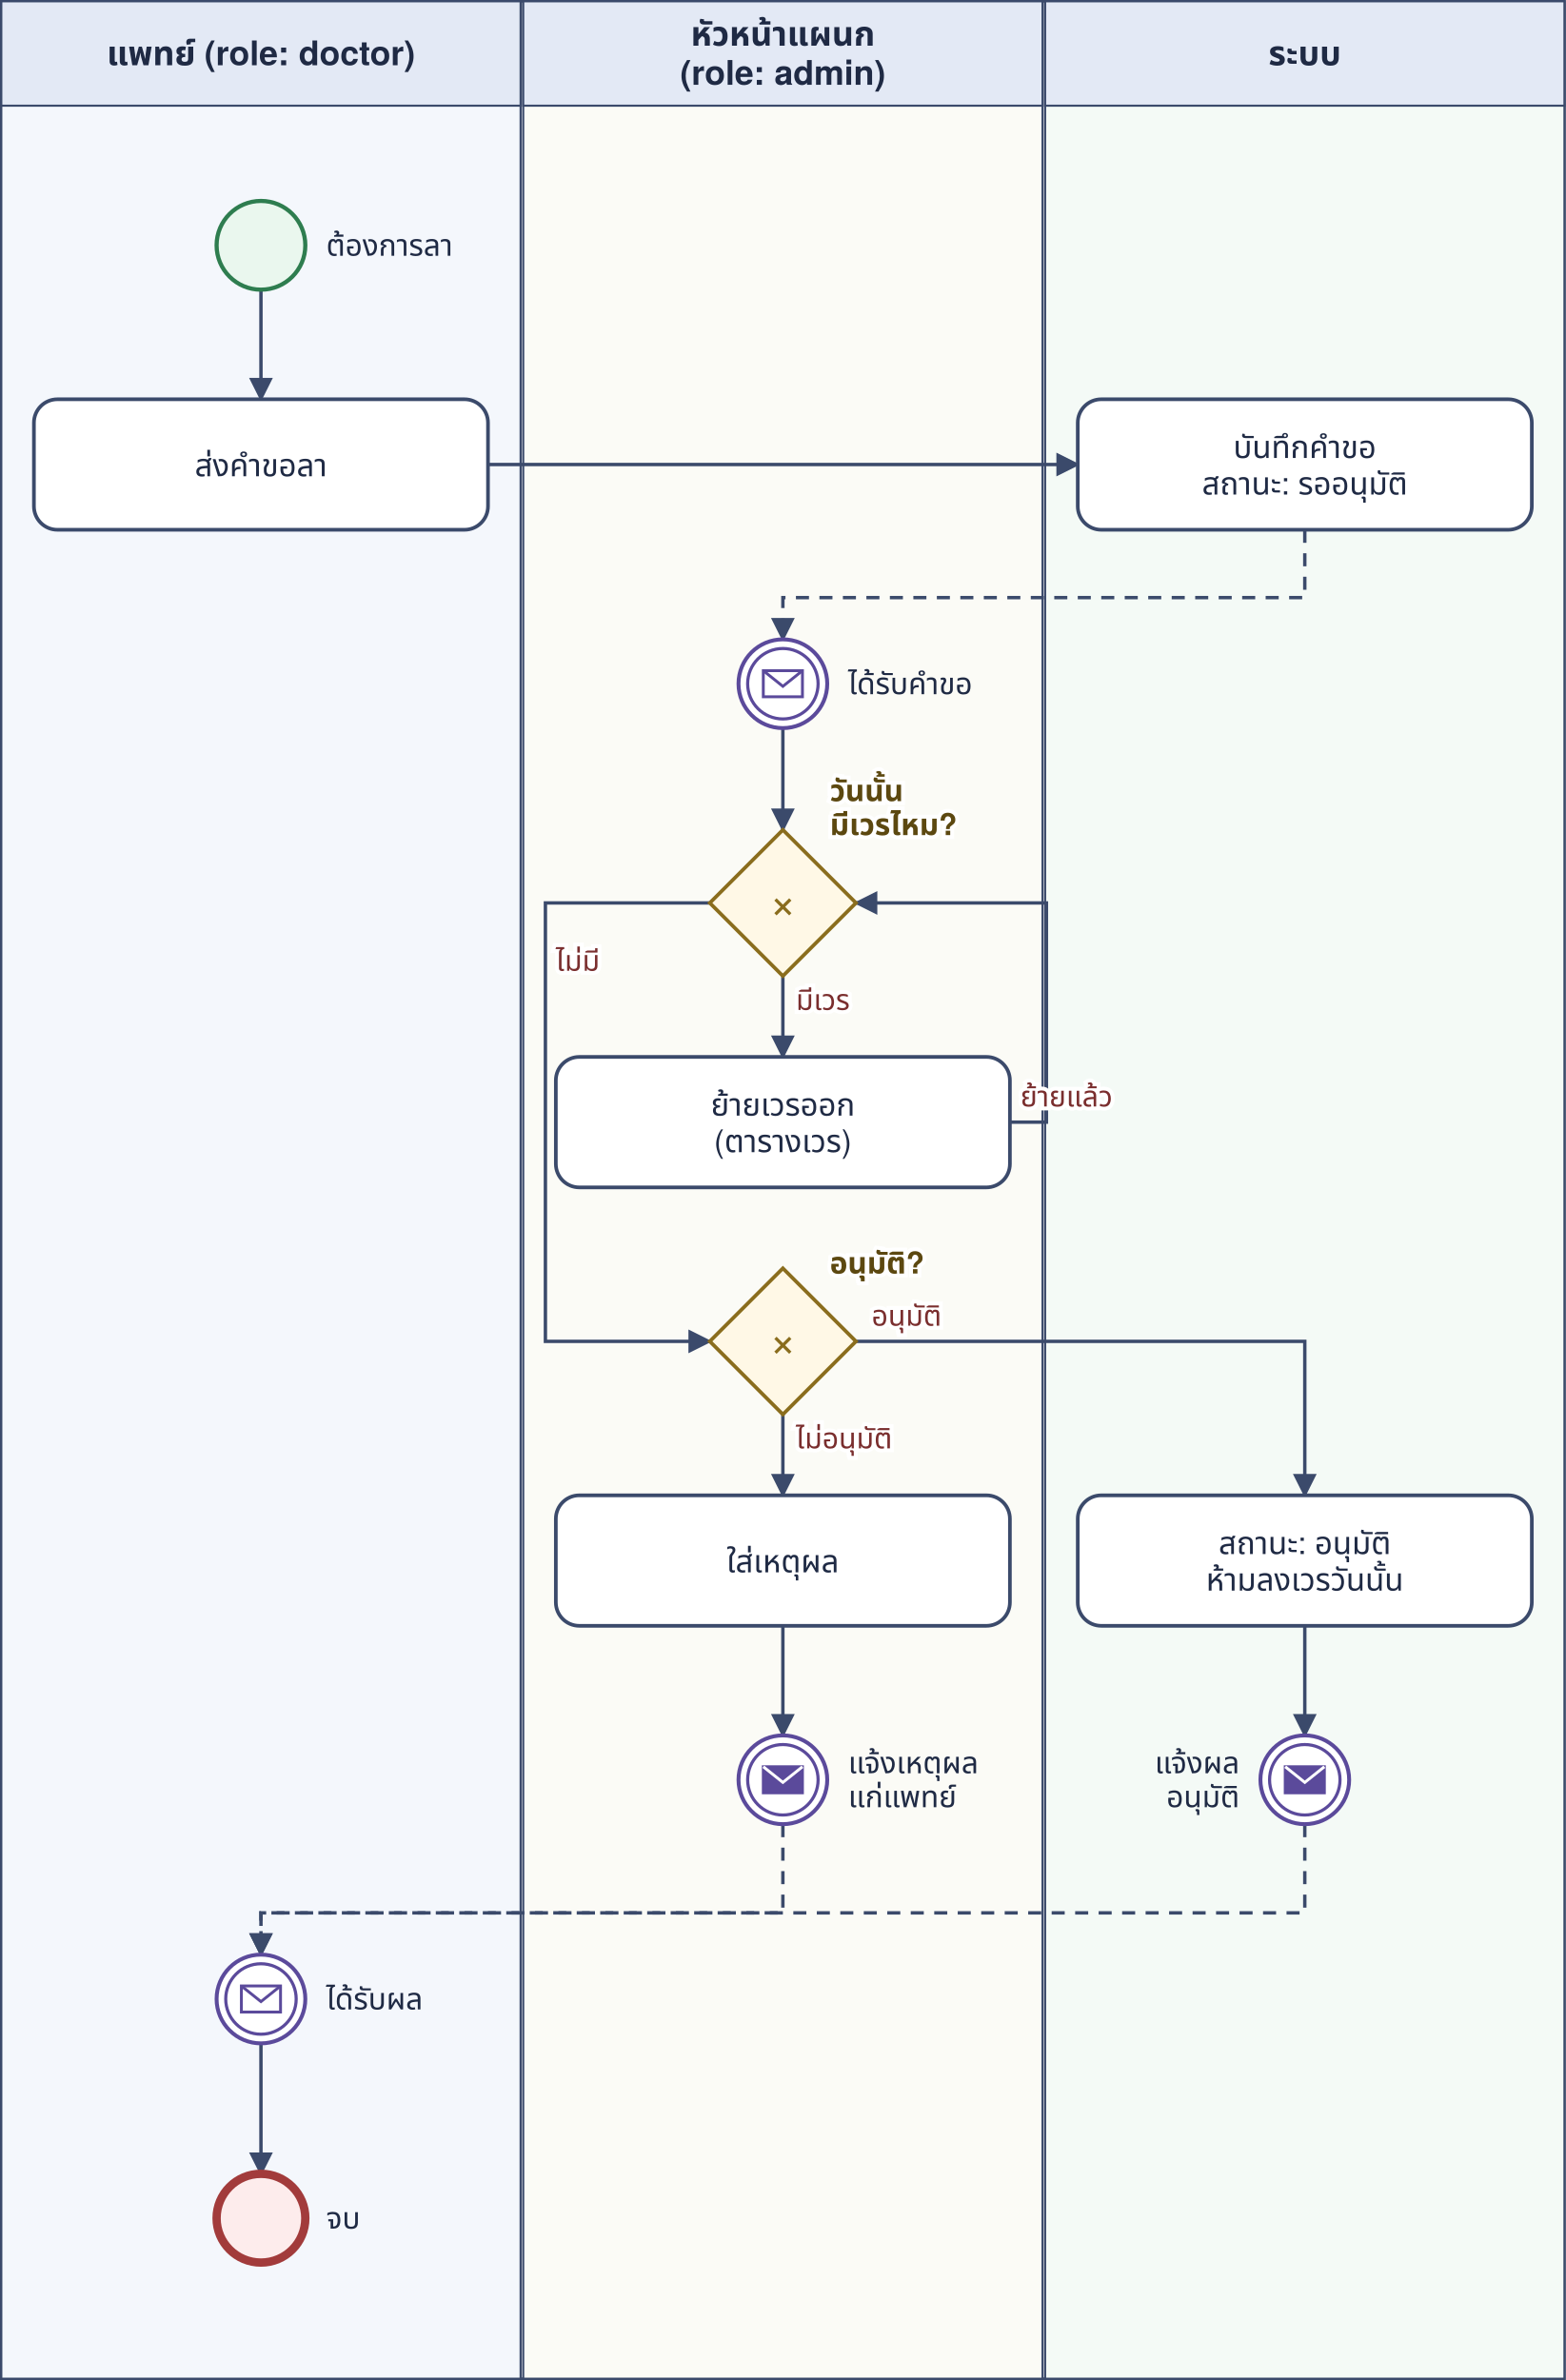
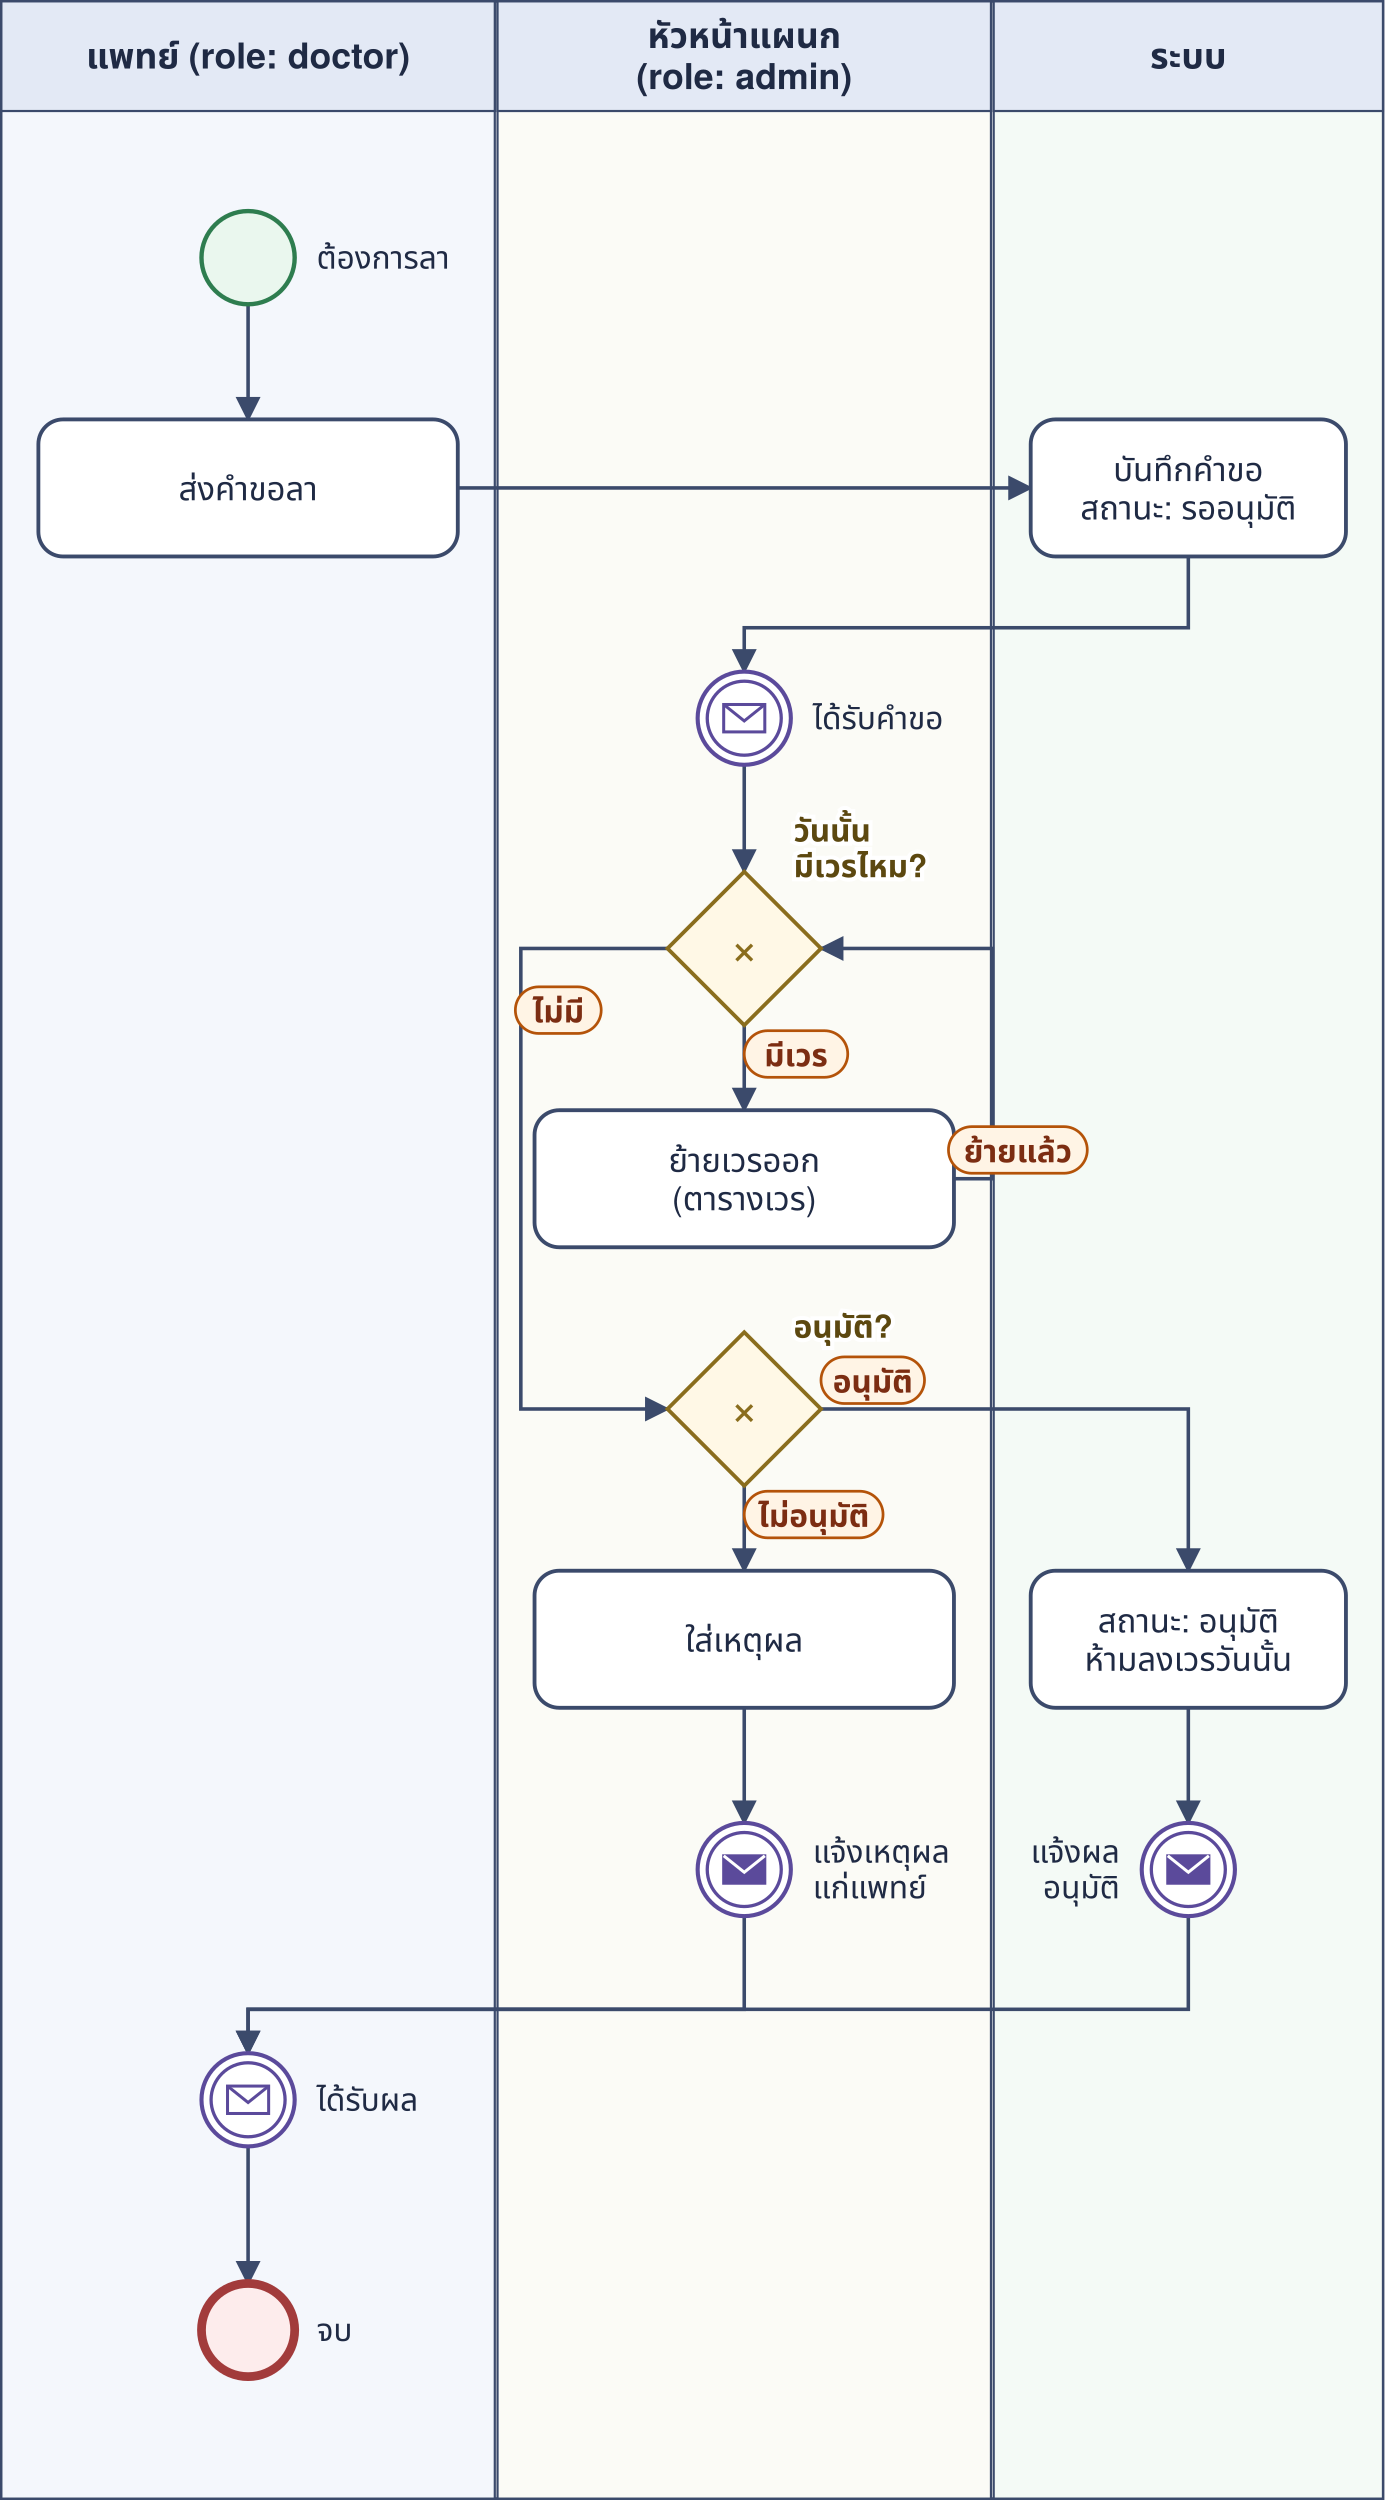
- <svg xmlns="http://www.w3.org/2000/svg" viewBox="0 0 600 912" width="600" height="912" font-family="Sarabun, 'Noto Sans Thai', Thonburi, 'Helvetica Neue', sans-serif">
+ <svg xmlns="http://www.w3.org/2000/svg" viewBox="0 0 505 912" width="505" height="912" font-family="Sarabun, 'Noto Sans Thai', Thonburi, 'Helvetica Neue', sans-serif">
  <defs>
    <marker id="a" viewBox="0 0 10 10" refX="9" refY="5" markerWidth="7" markerHeight="7" orient="auto-start-reverse">
      <path d="M0,0 L10,5 L0,10 z" fill="#3b4a6b" />
    </marker>
  </defs>
-   <rect x="0.5" y="0.5" width="599" height="911" fill="#fff" stroke="#3b4a6b" />
-   <rect x="0.5" y="0.5" width="199" height="911" fill="#f4f7fc" stroke="#3b4a6b" stroke-width="0.8" />
-   <rect x="0.5" y="0.5" width="199" height="40" fill="#e3e9f5" stroke="#3b4a6b" stroke-width="0.8" />
-   <text x="100.0" y="25.0" text-anchor="middle" font-size="13" font-weight="700" fill="#1f2a44">แพทย์ (role: doctor)</text>
-   <rect x="200.5" y="0.5" width="199" height="911" fill="#fbfbf6" stroke="#3b4a6b" stroke-width="0.8" />
-   <rect x="200.5" y="0.5" width="199" height="40" fill="#e3e9f5" stroke="#3b4a6b" stroke-width="0.8" />
-   <text x="300.0" y="17.5" text-anchor="middle" font-size="13" font-weight="700" fill="#1f2a44">หัวหน้าแผนก</text>
-   <text x="300.0" y="32.5" text-anchor="middle" font-size="13" font-weight="700" fill="#1f2a44">(role: admin)</text>
-   <rect x="400.5" y="0.5" width="199" height="911" fill="#f4faf6" stroke="#3b4a6b" stroke-width="0.8" />
-   <rect x="400.5" y="0.5" width="199" height="40" fill="#e3e9f5" stroke="#3b4a6b" stroke-width="0.8" />
-   <text x="500.0" y="25.0" text-anchor="middle" font-size="13" font-weight="700" fill="#1f2a44">ระบบ</text>
-   <path d="M100.0,111.0 V153.0" fill="none" stroke="#3b4a6b" stroke-width="1.3" marker-end="url(#a)" />
-   <path d="M187.0,178.0 H413.0" fill="none" stroke="#3b4a6b" stroke-width="1.3" marker-end="url(#a)" />
-   <path d="M500.0,203.0 V229.0 H300.0 V245.0" fill="none" stroke="#3b4a6b" stroke-width="1.3" stroke-dasharray="5 4" marker-end="url(#a)" />
-   <path d="M300.0,279.0 V318.0" fill="none" stroke="#3b4a6b" stroke-width="1.3" marker-end="url(#a)" />
-   <path d="M300.0,374.0 V405.0" fill="none" stroke="#3b4a6b" stroke-width="1.3" marker-end="url(#a)" />
-   <text x="305.0" y="387.0" font-size="11" fill="#7a2e2e" text-anchor="start" paint-order="stroke" stroke="#fff" stroke-width="3">มีเวร</text>
-   <path d="M387.0,430.0 H401.0 V346.0 H328.0" fill="none" stroke="#3b4a6b" stroke-width="1.3" marker-end="url(#a)" />
-   <text x="391.0" y="424.0" font-size="11" fill="#7a2e2e" text-anchor="start" paint-order="stroke" stroke="#fff" stroke-width="3">ย้ายแล้ว</text>
-   <path d="M272.0,346.0 H209 V514.0 H272.0" fill="none" stroke="#3b4a6b" stroke-width="1.3" marker-end="url(#a)" />
-   <text x="213" y="372.0" font-size="11" fill="#7a2e2e" text-anchor="start" paint-order="stroke" stroke="#fff" stroke-width="3">ไม่มี</text>
-   <path d="M328.0,514.0 H500.0 V573.0" fill="none" stroke="#3b4a6b" stroke-width="1.3" marker-end="url(#a)" />
-   <text x="334.0" y="508.0" font-size="11" fill="#7a2e2e" text-anchor="start" paint-order="stroke" stroke="#fff" stroke-width="3">อนุมัติ</text>
-   <path d="M300.0,542.0 V573.0" fill="none" stroke="#3b4a6b" stroke-width="1.3" marker-end="url(#a)" />
-   <text x="305.0" y="555.0" font-size="11" fill="#7a2e2e" text-anchor="start" paint-order="stroke" stroke="#fff" stroke-width="3">ไม่อนุมัติ</text>
-   <path d="M300.0,623.0 V665.0" fill="none" stroke="#3b4a6b" stroke-width="1.3" marker-end="url(#a)" />
-   <path d="M500.0,623.0 V665.0" fill="none" stroke="#3b4a6b" stroke-width="1.3" marker-end="url(#a)" />
-   <path d="M300.0,699.0 V733.0 H100.0 V749.0" fill="none" stroke="#3b4a6b" stroke-width="1.3" stroke-dasharray="5 4" marker-end="url(#a)" />
-   <path d="M500.0,699.0 V733.0 H100.0 V749.0" fill="none" stroke="#3b4a6b" stroke-width="1.3" stroke-dasharray="5 4" marker-end="url(#a)" />
-   <path d="M100.0,783.0 V833.0" fill="none" stroke="#3b4a6b" stroke-width="1.3" marker-end="url(#a)" />
-   <circle cx="100.0" cy="94.0" r="17.0" fill="#eaf7ee" stroke="#2e7d4f" stroke-width="1.6" />
-   <text x="125.0" y="98.0" font-size="11.5" fill="#1f2a44">ต้องการลา</text>
-   <rect x="13.0" y="153.0" width="174" height="50" rx="9" fill="#fff" stroke="#3b4a6b" stroke-width="1.4" />
-   <text x="100.0" y="182.5" text-anchor="middle" font-size="12" fill="#1f2a44">ส่งคำขอลา</text>
-   <rect x="413.0" y="153.0" width="174" height="50" rx="9" fill="#fff" stroke="#3b4a6b" stroke-width="1.4" />
-   <text x="500.0" y="175.5" text-anchor="middle" font-size="12" fill="#1f2a44">บันทึกคำขอ</text>
-   <text x="500.0" y="189.5" text-anchor="middle" font-size="12" fill="#1f2a44">สถานะ: รออนุมัติ</text>
-   <circle cx="300.0" cy="262.0" r="17.0" fill="#fff" stroke="#5b4a9b" stroke-width="1.5" />
-   <circle cx="300.0" cy="262.0" r="13.5" fill="#fff" stroke="#5b4a9b" stroke-width="1.2" />
-   <rect x="292.5" y="257.0" width="15" height="10" fill="#fff" stroke="#5b4a9b" stroke-width="1.1" />
-   <path d="M292.5,257.0 L300.0,263.0 L307.5,257.0" fill="none" stroke="#5b4a9b" stroke-width="1.1" />
-   <text x="325.0" y="266.0" font-size="11.5" fill="#1f2a44">ได้รับคำขอ</text>
-   <path d="M300.0,318.0 L328.0,346.0 L300.0,374.0 L272.0,346.0 z" fill="#fff8e6" stroke="#8a6d1d" stroke-width="1.4" />
-   <text x="300.0" y="352.0" text-anchor="middle" font-size="18" fill="#8a6d1d">×</text>
-   <text x="318.0" y="307.0" font-size="11.5" font-weight="600" fill="#5c4810" paint-order="stroke" stroke="#fff" stroke-width="3">วันนั้น</text>
-   <text x="318.0" y="320.0" font-size="11.5" font-weight="600" fill="#5c4810" paint-order="stroke" stroke="#fff" stroke-width="3">มีเวรไหม?</text>
-   <rect x="213.0" y="405.0" width="174" height="50" rx="9" fill="#fff" stroke="#3b4a6b" stroke-width="1.4" />
-   <text x="300.0" y="427.5" text-anchor="middle" font-size="12" fill="#1f2a44">ย้ายเวรออก</text>
-   <text x="300.0" y="441.5" text-anchor="middle" font-size="12" fill="#1f2a44">(ตารางเวร)</text>
-   <path d="M300.0,486.0 L328.0,514.0 L300.0,542.0 L272.0,514.0 z" fill="#fff8e6" stroke="#8a6d1d" stroke-width="1.4" />
-   <text x="300.0" y="520.0" text-anchor="middle" font-size="18" fill="#8a6d1d">×</text>
-   <text x="318.0" y="488.0" font-size="11.5" font-weight="600" fill="#5c4810" paint-order="stroke" stroke="#fff" stroke-width="3">อนุมัติ?</text>
-   <rect x="213.0" y="573.0" width="174" height="50" rx="9" fill="#fff" stroke="#3b4a6b" stroke-width="1.4" />
-   <text x="300.0" y="602.5" text-anchor="middle" font-size="12" fill="#1f2a44">ใส่เหตุผล</text>
-   <rect x="413.0" y="573.0" width="174" height="50" rx="9" fill="#fff" stroke="#3b4a6b" stroke-width="1.4" />
-   <text x="500.0" y="595.5" text-anchor="middle" font-size="12" fill="#1f2a44">สถานะ: อนุมัติ</text>
-   <text x="500.0" y="609.5" text-anchor="middle" font-size="12" fill="#1f2a44">ห้ามลงเวรวันนั้น</text>
-   <circle cx="300.0" cy="682.0" r="17.0" fill="#fff" stroke="#5b4a9b" stroke-width="1.5" />
-   <circle cx="300.0" cy="682.0" r="13.5" fill="#fff" stroke="#5b4a9b" stroke-width="1.2" />
-   <rect x="292.5" y="677.0" width="15" height="10" fill="#5b4a9b" stroke="#5b4a9b" stroke-width="1.1" />
-   <path d="M292.5,677.0 L300.0,683.0 L307.5,677.0" fill="none" stroke="#fff" stroke-width="1.1" />
-   <text x="325.0" y="679.5" font-size="11.5" fill="#1f2a44">แจ้งเหตุผล</text>
-   <text x="325.0" y="692.5" font-size="11.5" fill="#1f2a44">แก่แพทย์</text>
-   <circle cx="500.0" cy="682.0" r="17.0" fill="#fff" stroke="#5b4a9b" stroke-width="1.5" />
-   <circle cx="500.0" cy="682.0" r="13.5" fill="#fff" stroke="#5b4a9b" stroke-width="1.2" />
-   <rect x="492.5" y="677.0" width="15" height="10" fill="#5b4a9b" stroke="#5b4a9b" stroke-width="1.1" />
-   <path d="M492.5,677.0 L500.0,683.0 L507.5,677.0" fill="none" stroke="#fff" stroke-width="1.1" />
-   <text x="475.0" y="679.5" text-anchor="end" font-size="11.5" fill="#1f2a44">แจ้งผล</text>
-   <text x="475.0" y="692.5" text-anchor="end" font-size="11.5" fill="#1f2a44">อนุมัติ</text>
-   <circle cx="100.0" cy="766.0" r="17.0" fill="#fff" stroke="#5b4a9b" stroke-width="1.5" />
-   <circle cx="100.0" cy="766.0" r="13.5" fill="#fff" stroke="#5b4a9b" stroke-width="1.2" />
-   <rect x="92.5" y="761.0" width="15" height="10" fill="#fff" stroke="#5b4a9b" stroke-width="1.1" />
-   <path d="M92.5,761.0 L100.0,767.0 L107.5,761.0" fill="none" stroke="#5b4a9b" stroke-width="1.1" />
-   <text x="125.0" y="770.0" font-size="11.5" fill="#1f2a44">ได้รับผล</text>
-   <circle cx="100.0" cy="850.0" r="17.0" fill="#fdecec" stroke="#a23b3b" stroke-width="3.2" />
-   <text x="125.0" y="854.0" font-size="11.5" fill="#1f2a44">จบ</text>
+   <rect x="0.5" y="0.5" width="504" height="911" fill="#fff" stroke="#3b4a6b" />
+   <rect x="0.5" y="0.5" width="180" height="911" fill="#f4f7fc" stroke="#3b4a6b" stroke-width="0.8" />
+   <rect x="0.5" y="0.5" width="180" height="40" fill="#e3e9f5" stroke="#3b4a6b" stroke-width="0.8" />
+   <text x="90.5" y="25.0" text-anchor="middle" font-size="13" font-weight="700" fill="#1f2a44">แพทย์ (role: doctor)</text>
+   <rect x="181.5" y="0.5" width="180" height="911" fill="#fbfbf6" stroke="#3b4a6b" stroke-width="0.8" />
+   <rect x="181.5" y="0.5" width="180" height="40" fill="#e3e9f5" stroke="#3b4a6b" stroke-width="0.8" />
+   <text x="271.5" y="17.5" text-anchor="middle" font-size="13" font-weight="700" fill="#1f2a44">หัวหน้าแผนก</text>
+   <text x="271.5" y="32.5" text-anchor="middle" font-size="13" font-weight="700" fill="#1f2a44">(role: admin)</text>
+   <rect x="362.5" y="0.5" width="142" height="911" fill="#f4faf6" stroke="#3b4a6b" stroke-width="0.8" />
+   <rect x="362.5" y="0.5" width="142" height="40" fill="#e3e9f5" stroke="#3b4a6b" stroke-width="0.8" />
+   <text x="433.5" y="25.0" text-anchor="middle" font-size="13" font-weight="700" fill="#1f2a44">ระบบ</text>
+   <path d="M90.5,111.0 V153.0" fill="none" stroke="#3b4a6b" stroke-width="1.3" marker-end="url(#a)" />
+   <path d="M167.0,178.0 H376.0" fill="none" stroke="#3b4a6b" stroke-width="1.3" marker-end="url(#a)" />
+   <path d="M433.5,203.0 V229.0 H271.5 V245.0" fill="none" stroke="#3b4a6b" stroke-width="1.3" marker-end="url(#a)" />
+   <path d="M271.5,279.0 V318.0" fill="none" stroke="#3b4a6b" stroke-width="1.3" marker-end="url(#a)" />
+   <path d="M271.5,374.0 V405.0" fill="none" stroke="#3b4a6b" stroke-width="1.3" marker-end="url(#a)" />
+   <path d="M348.0,430.0 H362.0 V346.0 H299.5" fill="none" stroke="#3b4a6b" stroke-width="1.3" marker-end="url(#a)" />
+   <path d="M243.5,346.0 H190 V514.0 H243.5" fill="none" stroke="#3b4a6b" stroke-width="1.3" marker-end="url(#a)" />
+   <path d="M299.5,514.0 H433.5 V573.0" fill="none" stroke="#3b4a6b" stroke-width="1.3" marker-end="url(#a)" />
+   <path d="M271.5,542.0 V573.0" fill="none" stroke="#3b4a6b" stroke-width="1.3" marker-end="url(#a)" />
+   <path d="M271.5,623.0 V665.0" fill="none" stroke="#3b4a6b" stroke-width="1.3" marker-end="url(#a)" />
+   <path d="M433.5,623.0 V665.0" fill="none" stroke="#3b4a6b" stroke-width="1.3" marker-end="url(#a)" />
+   <path d="M271.5,699.0 V733.0 H90.5 V749.0" fill="none" stroke="#3b4a6b" stroke-width="1.3" marker-end="url(#a)" />
+   <path d="M433.5,699.0 V733.0 H90.5 V749.0" fill="none" stroke="#3b4a6b" stroke-width="1.3" marker-end="url(#a)" />
+   <path d="M90.5,783.0 V833.0" fill="none" stroke="#3b4a6b" stroke-width="1.3" marker-end="url(#a)" />
+   <circle cx="90.5" cy="94.0" r="17.0" fill="#eaf7ee" stroke="#2e7d4f" stroke-width="1.6" />
+   <text x="115.5" y="98.0" font-size="11.5" fill="#1f2a44">ต้องการลา</text>
+   <rect x="14.0" y="153.0" width="153" height="50" rx="9" fill="#fff" stroke="#3b4a6b" stroke-width="1.4" />
+   <text x="90.5" y="182.5" text-anchor="middle" font-size="12" fill="#1f2a44">ส่งคำขอลา</text>
+   <rect x="376.0" y="153.0" width="115" height="50" rx="9" fill="#fff" stroke="#3b4a6b" stroke-width="1.4" />
+   <text x="433.5" y="175.5" text-anchor="middle" font-size="12" fill="#1f2a44">บันทึกคำขอ</text>
+   <text x="433.5" y="189.5" text-anchor="middle" font-size="12" fill="#1f2a44">สถานะ: รออนุมัติ</text>
+   <circle cx="271.5" cy="262.0" r="17.0" fill="#fff" stroke="#5b4a9b" stroke-width="1.5" />
+   <circle cx="271.5" cy="262.0" r="13.5" fill="#fff" stroke="#5b4a9b" stroke-width="1.2" />
+   <rect x="264.0" y="257.0" width="15" height="10" fill="#fff" stroke="#5b4a9b" stroke-width="1.1" />
+   <path d="M264.0,257.0 L271.5,263.0 L279.0,257.0" fill="none" stroke="#5b4a9b" stroke-width="1.1" />
+   <text x="296.5" y="266.0" font-size="11.5" fill="#1f2a44">ได้รับคำขอ</text>
+   <path d="M271.5,318.0 L299.5,346.0 L271.5,374.0 L243.5,346.0 z" fill="#fff8e6" stroke="#8a6d1d" stroke-width="1.4" />
+   <text x="271.5" y="352.0" text-anchor="middle" font-size="18" fill="#8a6d1d">×</text>
+   <text x="289.5" y="307.0" font-size="11.5" font-weight="700" fill="#5c4810" paint-order="stroke" stroke="#fff" stroke-width="3">วันนั้น</text>
+   <text x="289.5" y="320.0" font-size="11.5" font-weight="700" fill="#5c4810" paint-order="stroke" stroke="#fff" stroke-width="3">มีเวรไหม?</text>
+   <rect x="195.0" y="405.0" width="153" height="50" rx="9" fill="#fff" stroke="#3b4a6b" stroke-width="1.4" />
+   <text x="271.5" y="427.5" text-anchor="middle" font-size="12" fill="#1f2a44">ย้ายเวรออก</text>
+   <text x="271.5" y="441.5" text-anchor="middle" font-size="12" fill="#1f2a44">(ตารางเวร)</text>
+   <path d="M271.5,486.0 L299.5,514.0 L271.5,542.0 L243.5,514.0 z" fill="#fff8e6" stroke="#8a6d1d" stroke-width="1.4" />
+   <text x="271.5" y="520.0" text-anchor="middle" font-size="18" fill="#8a6d1d">×</text>
+   <text x="289.5" y="488.0" font-size="11.5" font-weight="700" fill="#5c4810" paint-order="stroke" stroke="#fff" stroke-width="3">อนุมัติ?</text>
+   <rect x="195.0" y="573.0" width="153" height="50" rx="9" fill="#fff" stroke="#3b4a6b" stroke-width="1.4" />
+   <text x="271.5" y="602.5" text-anchor="middle" font-size="12" fill="#1f2a44">ใส่เหตุผล</text>
+   <rect x="376.0" y="573.0" width="115" height="50" rx="9" fill="#fff" stroke="#3b4a6b" stroke-width="1.4" />
+   <text x="433.5" y="595.5" text-anchor="middle" font-size="12" fill="#1f2a44">สถานะ: อนุมัติ</text>
+   <text x="433.5" y="609.5" text-anchor="middle" font-size="12" fill="#1f2a44">ห้ามลงเวรวันนั้น</text>
+   <circle cx="271.5" cy="682.0" r="17.0" fill="#fff" stroke="#5b4a9b" stroke-width="1.5" />
+   <circle cx="271.5" cy="682.0" r="13.5" fill="#fff" stroke="#5b4a9b" stroke-width="1.2" />
+   <rect x="264.0" y="677.0" width="15" height="10" fill="#5b4a9b" stroke="#5b4a9b" stroke-width="1.1" />
+   <path d="M264.0,677.0 L271.5,683.0 L279.0,677.0" fill="none" stroke="#fff" stroke-width="1.1" />
+   <text x="296.5" y="679.5" font-size="11.5" fill="#1f2a44">แจ้งเหตุผล</text>
+   <text x="296.5" y="692.5" font-size="11.5" fill="#1f2a44">แก่แพทย์</text>
+   <circle cx="433.5" cy="682.0" r="17.0" fill="#fff" stroke="#5b4a9b" stroke-width="1.5" />
+   <circle cx="433.5" cy="682.0" r="13.5" fill="#fff" stroke="#5b4a9b" stroke-width="1.2" />
+   <rect x="426.0" y="677.0" width="15" height="10" fill="#5b4a9b" stroke="#5b4a9b" stroke-width="1.1" />
+   <path d="M426.0,677.0 L433.5,683.0 L441.0,677.0" fill="none" stroke="#fff" stroke-width="1.1" />
+   <text x="408.5" y="679.5" text-anchor="end" font-size="11.5" fill="#1f2a44">แจ้งผล</text>
+   <text x="408.5" y="692.5" text-anchor="end" font-size="11.5" fill="#1f2a44">อนุมัติ</text>
+   <circle cx="90.5" cy="766.0" r="17.0" fill="#fff" stroke="#5b4a9b" stroke-width="1.5" />
+   <circle cx="90.5" cy="766.0" r="13.5" fill="#fff" stroke="#5b4a9b" stroke-width="1.2" />
+   <rect x="83.0" y="761.0" width="15" height="10" fill="#fff" stroke="#5b4a9b" stroke-width="1.1" />
+   <path d="M83.0,761.0 L90.5,767.0 L98.0,761.0" fill="none" stroke="#5b4a9b" stroke-width="1.1" />
+   <text x="115.5" y="770.0" font-size="11.5" fill="#1f2a44">ได้รับผล</text>
+   <circle cx="90.5" cy="850.0" r="17.0" fill="#fdecec" stroke="#a23b3b" stroke-width="3.2" />
+   <text x="115.5" y="854.0" font-size="11.5" fill="#1f2a44">จบ</text>
+   <rect x="271.5" y="376.0" width="37.76" height="17" rx="8.5" fill="#fff4e5" stroke="#b45309" stroke-width="1" />
+   <text x="290.38" y="389.0" text-anchor="middle" font-size="11.5" font-weight="700" fill="#7c2d12">มีเวร</text>
+   <rect x="346.0" y="411.0" width="50.64" height="17" rx="8.5" fill="#fff4e5" stroke="#b45309" stroke-width="1" />
+   <text x="371.32" y="424.0" text-anchor="middle" font-size="11.5" font-weight="700" fill="#7c2d12">ย้ายแล้ว</text>
+   <rect x="188" y="360.0" width="31.32" height="17" rx="8.5" fill="#fff4e5" stroke="#b45309" stroke-width="1" />
+   <text x="203.66" y="373.0" text-anchor="middle" font-size="11.5" font-weight="700" fill="#7c2d12">ไม่มี</text>
+   <rect x="299.5" y="495.0" width="37.76" height="17" rx="8.5" fill="#fff4e5" stroke="#b45309" stroke-width="1" />
+   <text x="318.38" y="508.0" text-anchor="middle" font-size="11.5" font-weight="700" fill="#7c2d12">อนุมัติ</text>
+   <rect x="271.5" y="544.0" width="50.64" height="17" rx="8.5" fill="#fff4e5" stroke="#b45309" stroke-width="1" />
+   <text x="296.82" y="557.0" text-anchor="middle" font-size="11.5" font-weight="700" fill="#7c2d12">ไม่อนุมัติ</text>
</svg>
